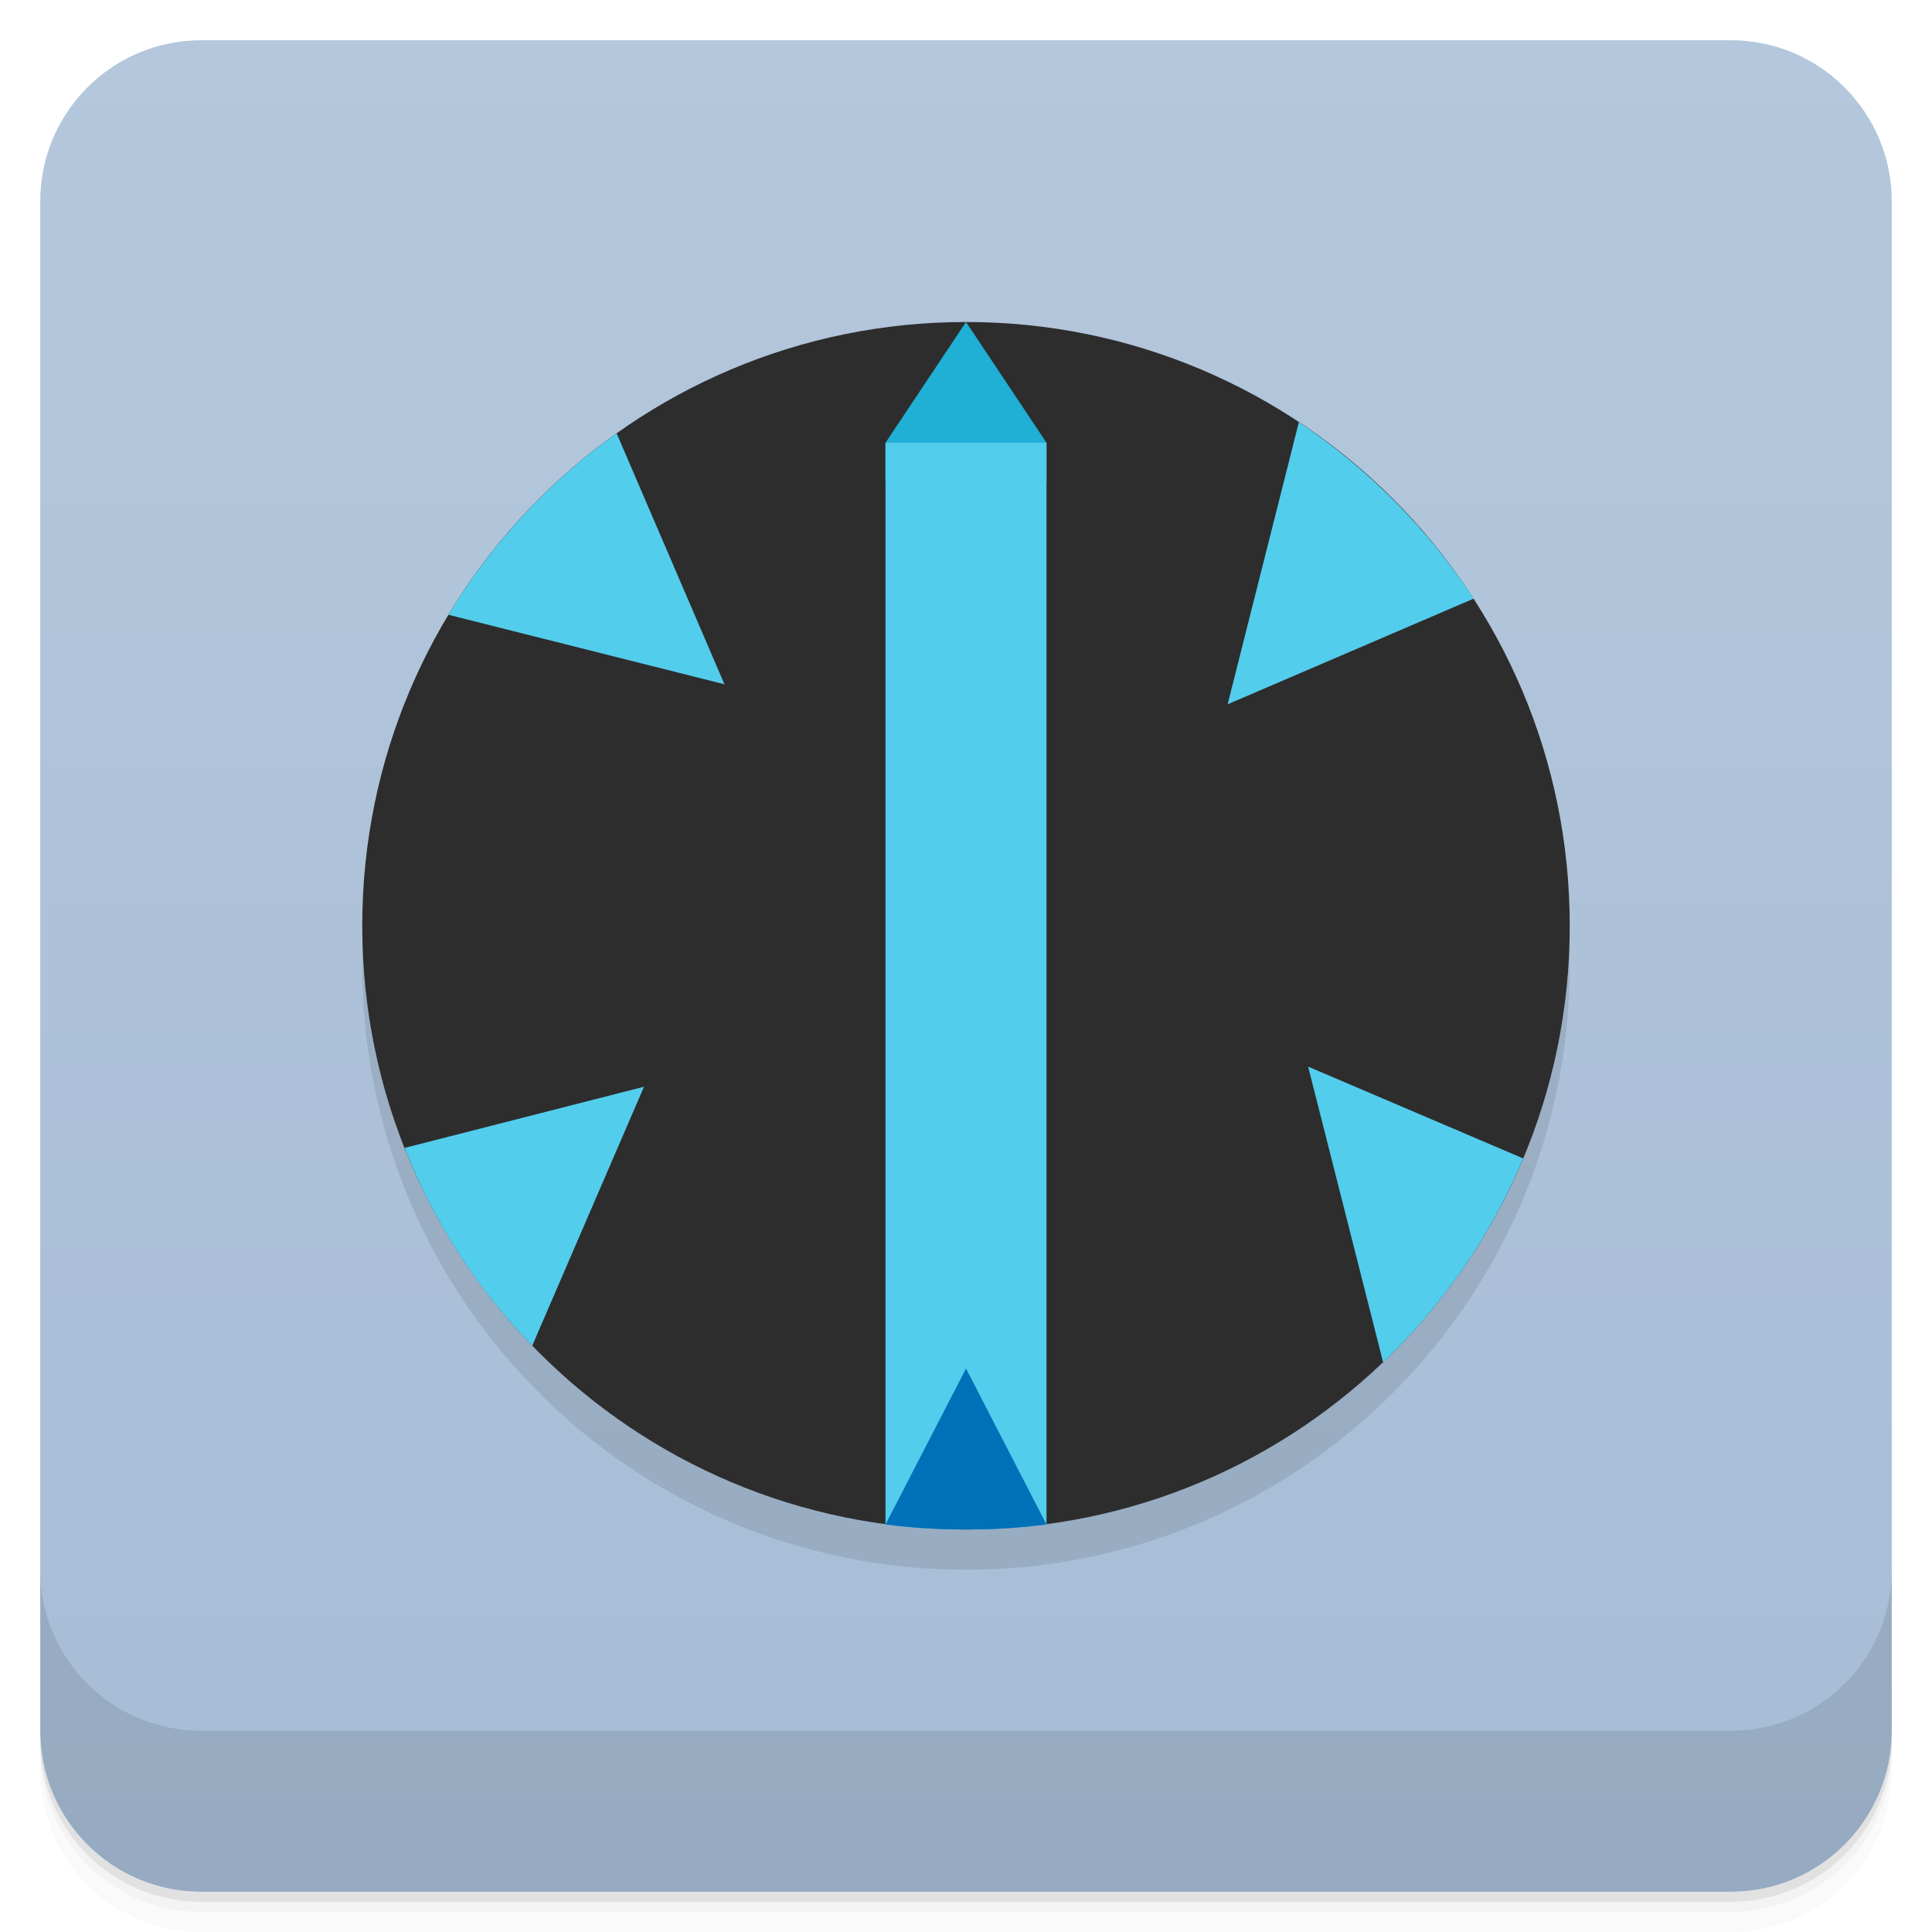
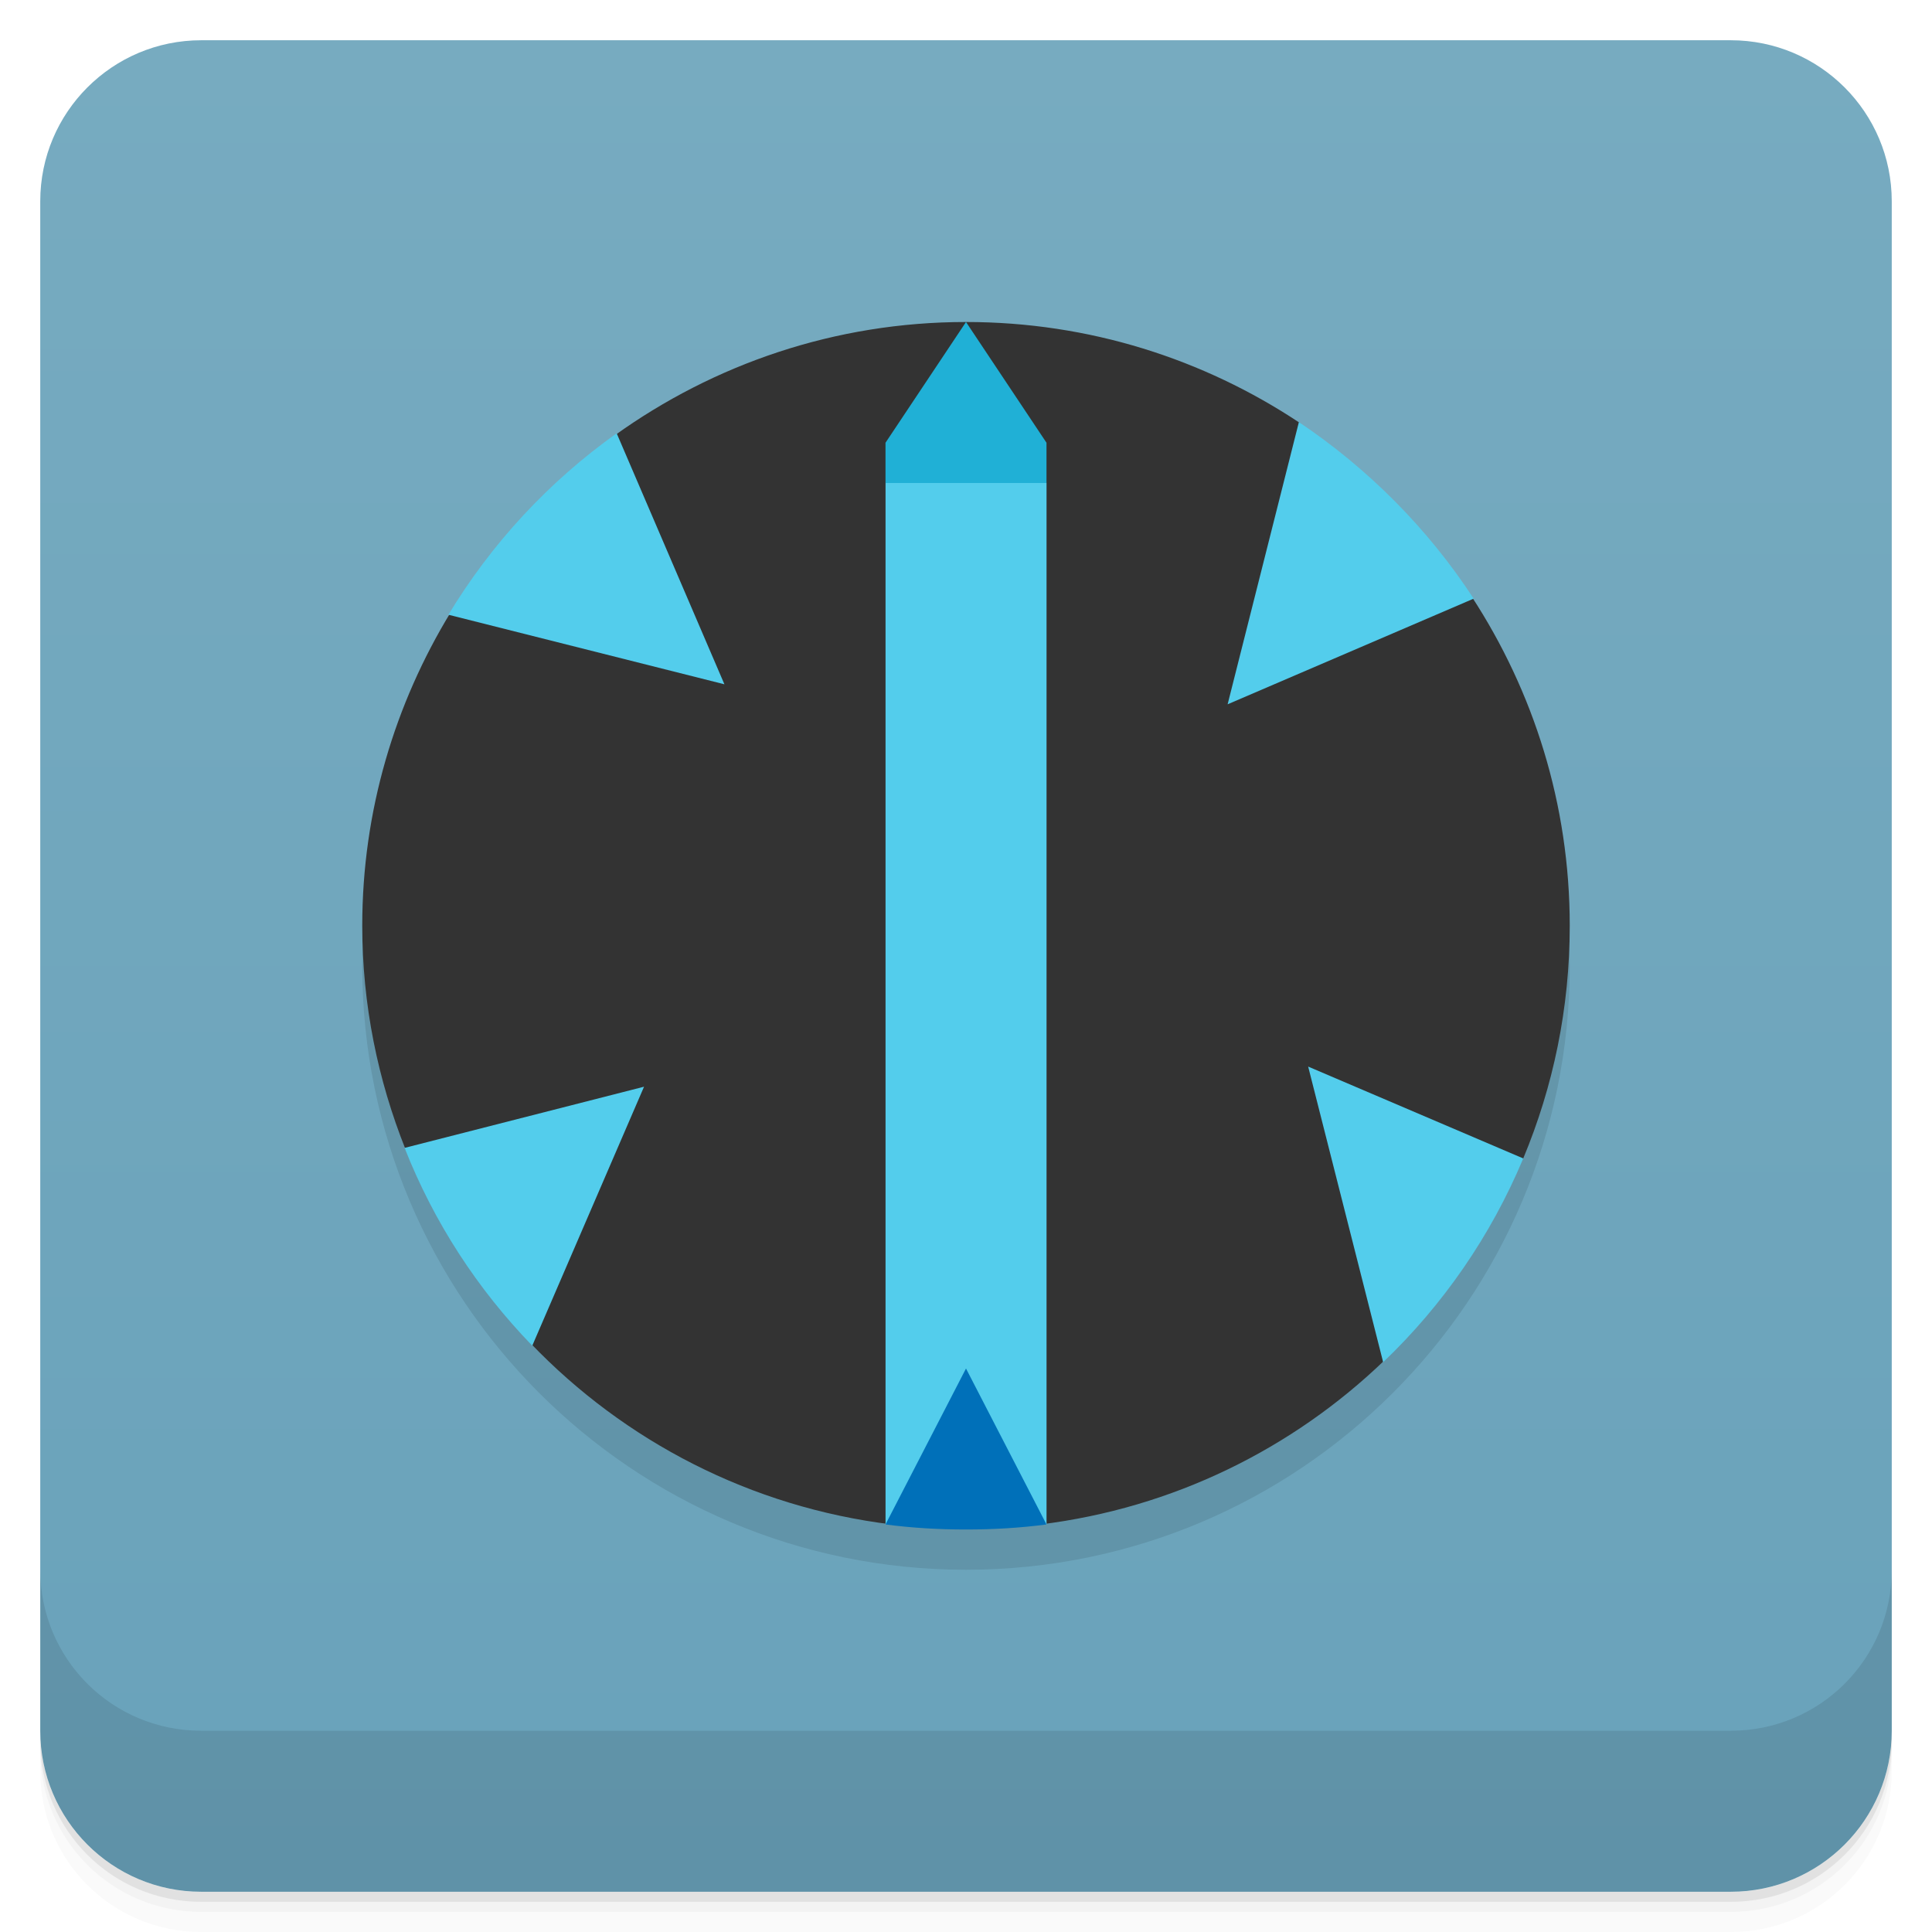
<svg xmlns="http://www.w3.org/2000/svg" style="" version="1.1" viewBox="0 0 48 48">
  <defs style="">
-     <linearGradient id="bg" x1="1" x2="47" style="" gradientTransform="translate(-48 .002215)" gradientUnits="userSpaceOnUse">
-       <stop style="stop-color:#a6bdd6" offset="0" />
-       <stop style="stop-color:#b4c7dc" offset="1" />
+     <linearGradient id="linearGradient858" x1="1" x2="47" gradientTransform="translate(-48 .002215)" gradientUnits="userSpaceOnUse">
+       <stop style="stop-color:#69a2ba" offset="0" />
+       <stop style="stop-color:#77abc0" offset="1" />
    </linearGradient>
  </defs>
  <path d="m1 43v0.25c0 2.216 1.784 4 4 4h38c2.216 0 4-1.784 4-4v-0.25c0 2.216-1.784 4-4 4h-38c-2.216 0-4-1.784-4-4zm0 0.5v0.5c0 2.216 1.784 4 4 4h38c2.216 0 4-1.784 4-4v-0.5c0 2.216-1.784 4-4 4h-38c-2.216 0-4-1.784-4-4z" style="opacity:.02" />
  <path d="m1 43.25v0.25c0 2.216 1.784 4 4 4h38c2.216 0 4-1.784 4-4v-0.25c0 2.216-1.784 4-4 4h-38c-2.216 0-4-1.784-4-4z" style="opacity:.05" />
  <path d="m1 43v0.25c0 2.216 1.784 4 4 4h38c2.216 0 4-1.784 4-4v-0.25c0 2.216-1.784 4-4 4h-38c-2.216 0-4-1.784-4-4z" style="opacity:.1" />
-   <rect transform="rotate(-90)" x="-47" y="1" width="46" height="46" rx="4" style="fill:url(#bg)" />
+   <rect transform="rotate(-90)" x="-47" y="1" width="46" height="46" rx="4" style="fill:url(#linearGradient858)" />
  <path d="m39 24c0 8.281-6.715 15-15 15s-15-6.719-15-15c0-8.285 6.715-15 15-15s15 6.715 15 15" style="opacity:.1" />
-   <path d="m39 23c0 8.281-6.715 15-15 15s-15-6.719-15-15c0-8.285 6.715-15 15-15s15 6.715 15 15" style="fill:#2d2d2d" />
-   <path d="m15.32 10.766c-1.684 1.199-3.109 2.734-4.18 4.508l6.859 1.727" style="fill:#53cdec" />
-   <path d="m32.27 10.488-1.77 7.01 6.113-2.625c-1.129-1.727-2.617-3.227-4.344-4.387" style="fill:#53cdec" />
-   <path d="m32.5 26.5 1.863 7.344c1.488-1.422 2.672-3.133 3.48-5.063" style="fill:#53cdec" />
-   <path d="m16 27-5.949 1.52c0.73 1.852 1.809 3.508 3.172 4.914" style="fill:#53cdec" />
+   <path d="m1 39v4c0 2.216 1.784 4 4 4h38c2.216 0 4-1.784 4-4v-4c0 2.216-1.784 4-4 4h-38c-2.216 0-4-1.784-4-4z" style="opacity:.1" />
+   <path d="m24 8c-3.26 0-6.268 1.052-8.729 2.818l-4.072 4.391c-1.386 2.273-2.199 4.934-2.199 7.791 0 1.965 0.389 3.837 1.076 5.557l3.111 4.822c2.328 2.425 5.46 4.065 8.971 4.496h3.684c3.304-0.406 6.272-1.881 8.551-4.074l3.449-5.018c3.21e-4 -7.67e-4 0.002-0.001 2e-3 -2e-3 0.744-1.78 1.156-3.732 1.156-5.781 0-3.018-0.9-5.821-2.434-8.174l-4.289-4.33c-2.373-1.574-5.216-2.496-8.277-2.496z" style="fill:#333" />
+   <path d="m32.27 10.486v2e-3l-1.77 7.01 6.113-2.625c-1.129-1.73-2.617-3.23-4.344-4.387zm-16.949 0.279c-1.684 1.199-3.109 2.734-4.18 4.508l6.857 1.728zm6.68 1.234v25.875h4v-25.875l-2-1zm10.5 14.5 1.863 7.344c1.488-1.422 2.672-3.132 3.481-5.062zm-16.5 0.5-5.949 1.52c0.73 1.852 1.809 3.508 3.172 4.914z" style="fill:#53cdec" />
  <path d="m22 12h4v-1l-2-3-2 3" style="fill:#20b0d6" />
-   <path d="m22 11v26.875c0.656 0.086 1.32 0.125 2 0.125s1.344-0.039 2-0.125v-26.875" style="fill:#53cdec" />
-   <path d="m24 34-2 3.875c0.656 0.086 1.32 0.125 2 0.125s1.344-0.039 2-0.125" style="fill:#0070b9" />
-   <path d="m1 39v4c0 2.216 1.784 4 4 4h38c2.216 0 4-1.784 4-4v-4c0 2.216-1.784 4-4 4h-38c-2.216 0-4-1.784-4-4z" style="opacity:.1" />
+   <path d="m24 34-2 3.875c0.656 0.086 1.32 0.125 2 0.125s1.344-0.039 2-0.125z" style="fill:#0070b9" />
</svg>
